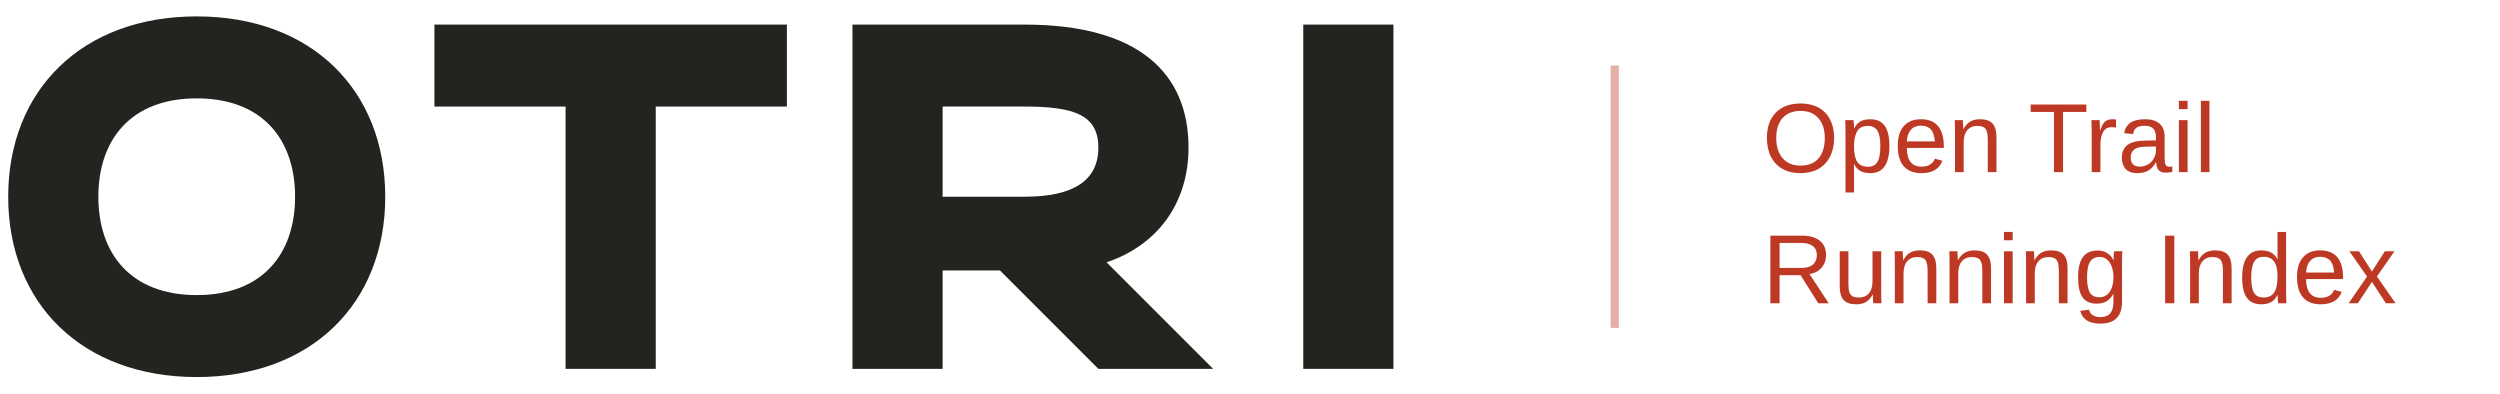
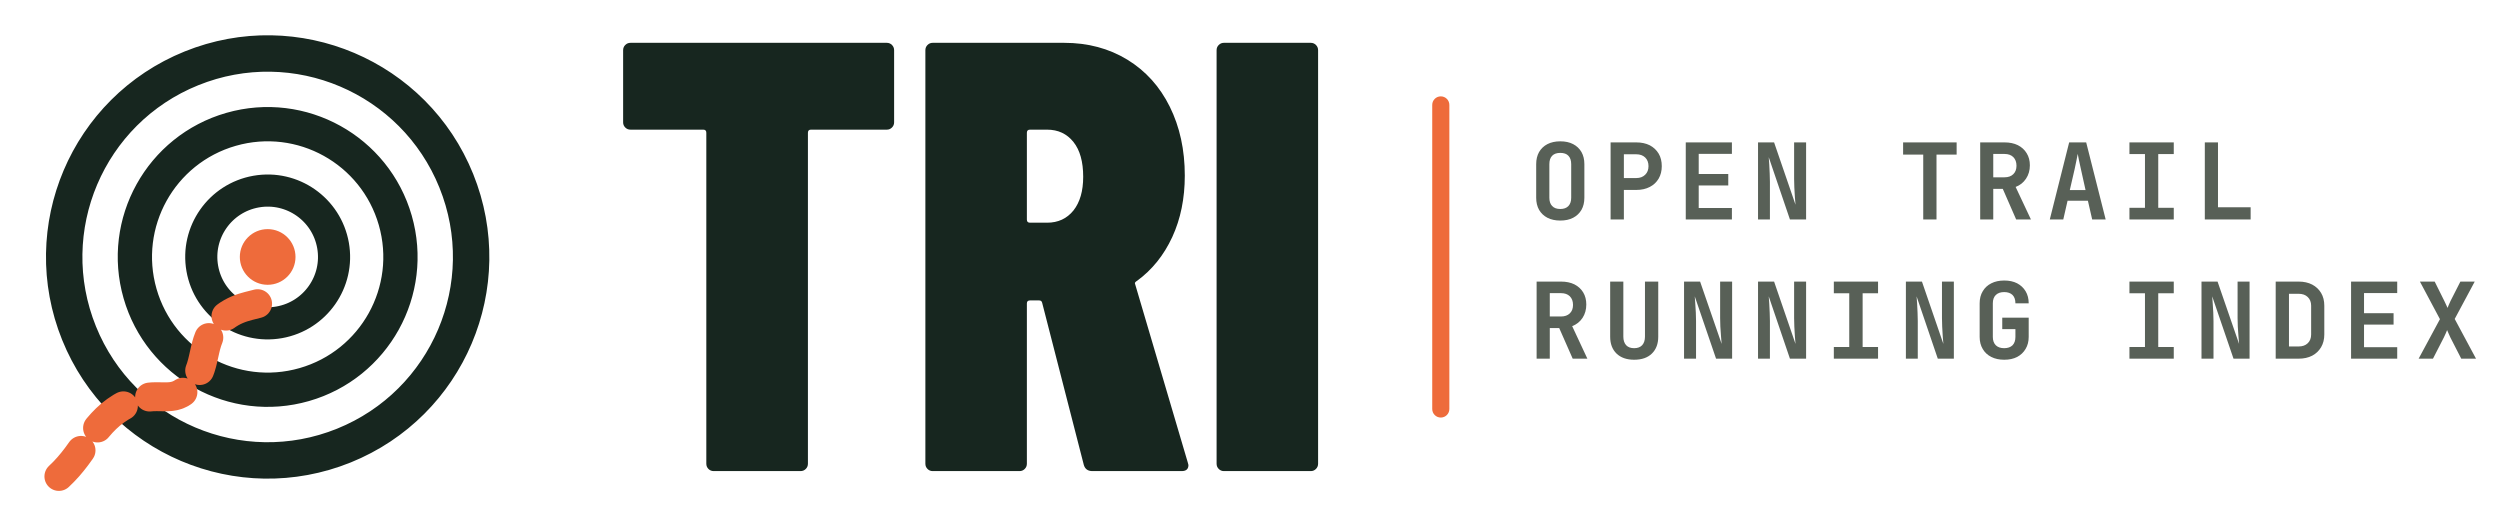
- <svg xmlns="http://www.w3.org/2000/svg" viewBox="0 0 305 48" width="305" height="48" role="img" aria-label="OTRI — Open Trail Running Index">
-   <path d="M24 2C10 2 1 11 1 24s9 22 23 22 23-9 23-22S38 2 24 2Zm0 10c8 0 12 5 12 12s-4 12-12 12-12-5-12-12 4-12 12-12Z" fill="#23231f" fill-rule="evenodd" />
-   <path d="M53 3h43v10H80v32H69V13H53Z" fill="#23231f" fill-rule="evenodd" />
-   <path d="M104 3h21c14 0 20 6 20 15 0 7-4 12-10 14l13 13h-14l-12-12h-7v12h-11V3Zm11 10v11h10c6 0 9-2 9-6s-3-5-9-5h-10Z" fill="#23231f" fill-rule="evenodd" />
-   <path d="M159 3h11v42h-11Z" fill="#23231f" fill-rule="evenodd" />
-   <path d="M197 8v32" stroke="#bd3924" stroke-opacity=".4" />
-   <text x="215" y="21" font-family="Arial,sans-serif" font-size="12" fill="#bd3924">Open Trail</text>
-   <text x="215" y="37" font-family="Arial,sans-serif" font-size="12" fill="#bd3924">Running Index</text>
+ <svg xmlns="http://www.w3.org/2000/svg" viewBox="0 0 233.5 48" width="233.5" height="48" role="img" aria-label="OTRI — Open Trail Running Index">
+   <g transform="translate(1 0)">
+     <g transform="translate(0 0) scale(1)">
+       <circle cx="24" cy="24" r="19" fill="none" stroke="#17261f" stroke-width="3.4" pathLength="360" stroke-dasharray="314 46" transform="rotate(158 24 24)" stroke-linecap="round" />
+       <circle cx="24" cy="24" r="12.4" fill="none" stroke="#17261f" stroke-width="3.2" pathLength="360" stroke-dasharray="312 48" transform="rotate(164 24 24)" stroke-linecap="round" />
+       <circle cx="24" cy="24" r="6.2" fill="none" stroke="#17261f" stroke-width="3" pathLength="360" stroke-dasharray="300 60" transform="rotate(170 24 24)" stroke-linecap="round" />
+       <path d="M4.5 44.5c2.6-2.4 3.2-5.2 6.4-6.8 3-1.5 4.1 0.4 6-1.8 1.7-2 0.6-4.4 3.1-6.3 1.6-1.2 3-1 4-1.6" fill="none" stroke="#ee6b3b" stroke-width="2.7" stroke-linecap="round" stroke-linejoin="round" stroke-dasharray="3.2 2.6" />
+       <circle cx="24" cy="24" r="2.6" fill="#ee6b3b" />
+     </g>
+     <path transform="translate(56 0)" d="M26.51 4.69V11.43Q26.51 11.71 26.31 11.91Q26.11 12.11 25.83 12.11H18.74Q18.46 12.11 18.46 12.4V43.31Q18.46 43.6 18.26 43.8Q18.06 44 17.77 44H9.66Q9.37 44 9.17 43.8Q8.97 43.6 8.97 43.31V12.4Q8.97 12.11 8.69 12.11H1.89Q1.6 12.11 1.4 11.91Q1.2 11.71 1.2 11.43V4.69Q1.2 4.4 1.4 4.2Q1.6 4 1.89 4H25.83Q26.11 4 26.31 4.2Q26.51 4.4 26.51 4.69ZM44.23 43.43 40.34 28.29Q40.29 28.06 40.06 28.06H39.2Q38.91 28.06 38.91 28.34V43.31Q38.91 43.6 38.71 43.8Q38.51 44 38.23 44H30.11Q29.83 44 29.63 43.8Q29.43 43.6 29.43 43.31V4.69Q29.43 4.4 29.63 4.2Q29.83 4 30.11 4H42.4Q45.71 4 48.29 5.57Q50.86 7.14 52.26 9.97Q53.66 12.8 53.66 16.4Q53.66 19.6 52.49 22.14Q51.31 24.69 49.2 26.23Q49.09 26.29 49.03 26.37Q48.97 26.46 49.03 26.57L53.94 43.2L54 43.43Q54 44 53.37 44H45.03Q44.4 44 44.23 43.43ZM38.91 12.4V20.51Q38.91 20.8 39.2 20.8H40.8Q42.34 20.8 43.26 19.66Q44.17 18.51 44.17 16.51Q44.17 14.4 43.26 13.26Q42.34 12.11 40.8 12.11H39.2Q38.91 12.11 38.91 12.4ZM56.63 43.31V4.69Q56.63 4.4 56.83 4.2Q57.03 4 57.31 4H65.43Q65.71 4 65.91 4.2Q66.11 4.4 66.11 4.69V43.31Q66.11 43.6 65.91 43.8Q65.71 44 65.43 44H57.31Q57.03 44 56.83 43.8Q56.63 43.6 56.63 43.31Z" fill="#17261f" />
+     <rect x="132.77" y="9" width="1.6" height="30" rx=".8" fill="#ee6b3b" />
+     <g transform="translate(141.77 0)" fill="#586057">
+       <path d="M2.96 20.6Q2.27 20.6 1.76 20.34Q1.26 20.08 0.98 19.6Q0.71 19.12 0.71 18.47V15.33Q0.71 14.68 0.98 14.2Q1.26 13.72 1.76 13.46Q2.27 13.2 2.96 13.2Q3.66 13.2 4.16 13.46Q4.66 13.72 4.94 14.2Q5.21 14.68 5.21 15.33V18.47Q5.21 19.12 4.94 19.6Q4.66 20.08 4.16 20.34Q3.66 20.6 2.96 20.6ZM2.96 19.52Q3.46 19.52 3.72 19.24Q3.98 18.97 3.98 18.47V15.33Q3.98 14.82 3.72 14.55Q3.47 14.28 2.96 14.28Q2.46 14.28 2.2 14.55Q1.94 14.82 1.94 15.33V18.47Q1.94 18.97 2.2 19.24Q2.46 19.52 2.96 19.52ZM7.66 20.5V13.3H10.06Q10.78 13.3 11.32 13.57Q11.85 13.85 12.15 14.35Q12.44 14.84 12.44 15.52Q12.44 16.18 12.15 16.68Q11.85 17.19 11.32 17.46Q10.78 17.74 10.06 17.74H8.9V20.5ZM8.9 16.63H10.06Q10.58 16.63 10.89 16.32Q11.2 16.02 11.2 15.52Q11.2 15.01 10.89 14.71Q10.58 14.41 10.06 14.41H8.9ZM14.68 20.5V13.3H18.99V14.37H15.89V16.25H18.65V17.32H15.89V19.43H18.99V20.5ZM21.43 20.5V13.3H22.93L24.93 19.12Q24.91 18.8 24.87 18.37Q24.84 17.94 24.82 17.5Q24.8 17.05 24.8 16.71V13.3H25.92V20.5H24.41L22.43 14.68Q22.45 14.96 22.48 15.37Q22.5 15.77 22.52 16.2Q22.54 16.62 22.54 16.98V20.5ZM36.86 20.5V14.44H34.98V13.3H39.98V14.44H38.1V20.5ZM42.18 20.5V13.3H44.46Q45.17 13.3 45.7 13.56Q46.23 13.83 46.52 14.31Q46.82 14.79 46.82 15.44Q46.82 16.15 46.46 16.69Q46.1 17.23 45.49 17.46L46.92 20.5H45.54L44.29 17.64H43.4V20.5ZM43.4 16.56H44.46Q44.97 16.56 45.27 16.27Q45.57 15.98 45.57 15.48Q45.57 14.97 45.27 14.67Q44.97 14.38 44.46 14.38H43.4ZM48.68 20.5 50.49 13.3H52.08L53.9 20.5H52.64L52.24 18.75H50.34L49.94 20.5ZM50.55 17.75H52.02L51.59 15.81Q51.48 15.33 51.4 14.94Q51.32 14.55 51.29 14.37Q51.26 14.55 51.18 14.94Q51.11 15.33 51 15.8ZM56.12 20.5V19.41H57.57V14.39H56.12V13.3H60.26V14.39H58.81V19.41H60.26V20.5ZM63.16 20.5V13.3H64.39V19.36H67.44V20.5Z" />
+       <path d="M0.75 33.5V26.3H3.03Q3.75 26.3 4.28 26.56Q4.81 26.83 5.1 27.31Q5.39 27.79 5.39 28.44Q5.39 29.15 5.04 29.69Q4.68 30.23 4.07 30.46L5.49 33.5H4.12L2.86 30.64H1.98V33.5ZM1.98 29.56H3.03Q3.55 29.56 3.85 29.27Q4.15 28.98 4.15 28.48Q4.15 27.97 3.85 27.67Q3.55 27.38 3.03 27.38H1.98ZM9.86 33.6Q8.81 33.6 8.21 33.02Q7.62 32.44 7.62 31.45V26.3H8.85V31.44Q8.85 31.95 9.11 32.24Q9.37 32.52 9.86 32.52Q10.35 32.52 10.61 32.24Q10.87 31.95 10.87 31.44V26.3H12.11V31.45Q12.11 32.44 11.52 33.02Q10.93 33.6 9.86 33.6ZM14.52 33.5V26.3H16.02L18.03 32.12Q18 31.8 17.97 31.37Q17.93 30.94 17.91 30.5Q17.89 30.05 17.89 29.71V26.3H19.01V33.5H17.51L15.52 27.68Q15.55 27.96 15.57 28.37Q15.6 28.77 15.62 29.2Q15.64 29.62 15.64 29.98V33.5ZM21.43 33.5V26.3H22.93L24.93 32.12Q24.91 31.8 24.87 31.37Q24.84 30.94 24.82 30.5Q24.8 30.05 24.8 29.71V26.3H25.92V33.5H24.41L22.43 27.68Q22.45 27.96 22.48 28.37Q22.5 28.77 22.52 29.2Q22.54 29.62 22.54 29.98V33.5ZM28.51 33.5V32.41H29.95V27.39H28.51V26.3H32.64V27.39H31.2V32.41H32.64V33.5ZM35.24 33.5V26.3H36.74L38.74 32.12Q38.71 31.8 38.68 31.37Q38.65 30.94 38.63 30.5Q38.61 30.05 38.61 29.71V26.3H39.72V33.5H38.22L36.24 27.68Q36.26 27.96 36.29 28.37Q36.31 28.77 36.33 29.2Q36.35 29.62 36.35 29.98V33.5ZM44.43 33.6Q43.73 33.6 43.22 33.34Q42.7 33.08 42.42 32.6Q42.13 32.12 42.13 31.47V28.33Q42.13 27.67 42.42 27.2Q42.7 26.72 43.22 26.46Q43.73 26.2 44.43 26.2Q45.12 26.2 45.63 26.46Q46.14 26.73 46.42 27.2Q46.71 27.68 46.71 28.33H45.47Q45.47 27.82 45.2 27.55Q44.92 27.28 44.42 27.28Q43.92 27.28 43.64 27.55Q43.36 27.82 43.36 28.33V31.47Q43.36 31.97 43.64 32.25Q43.92 32.52 44.42 32.52Q44.92 32.52 45.2 32.25Q45.47 31.97 45.47 31.47V30.74H44.24V29.67H46.71V31.47Q46.71 32.11 46.42 32.59Q46.14 33.07 45.63 33.34Q45.12 33.6 44.43 33.6ZM56.12 33.5V32.41H57.57V27.39H56.12V26.3H60.26V27.39H58.81V32.41H60.26V33.5ZM62.85 33.5V26.3H64.35L66.36 32.12Q66.33 31.8 66.3 31.37Q66.26 30.94 66.24 30.5Q66.22 30.05 66.22 29.71V26.3H67.34V33.5H65.84L63.85 27.68Q63.88 27.96 63.9 28.37Q63.93 28.77 63.95 29.2Q63.97 29.62 63.97 29.98V33.5ZM69.78 33.5V26.3H71.92Q72.65 26.3 73.19 26.58Q73.72 26.86 74.02 27.36Q74.32 27.86 74.32 28.55V31.24Q74.32 31.92 74.02 32.43Q73.72 32.94 73.19 33.22Q72.65 33.5 71.92 33.5ZM71.02 32.36H71.92Q72.46 32.36 72.77 32.06Q73.09 31.76 73.09 31.24V28.55Q73.09 28.04 72.77 27.74Q72.46 27.44 71.92 27.44H71.02ZM76.82 33.5V26.3H81.13V27.37H78.03V29.25H80.79V30.32H78.03V32.43H81.13V33.5ZM83.13 33.5 85.12 29.81 83.25 26.3H84.63L85.53 28.11Q85.63 28.3 85.71 28.49Q85.79 28.67 85.83 28.76Q85.86 28.67 85.94 28.49Q86.02 28.3 86.11 28.11L87.03 26.3H88.37L86.5 29.79L88.49 33.5H87.11L86.09 31.51Q86 31.32 85.92 31.13Q85.83 30.94 85.79 30.83Q85.75 30.94 85.67 31.12Q85.59 31.31 85.49 31.51L84.47 33.5Z" />
+     </g>
+   </g>
</svg>
